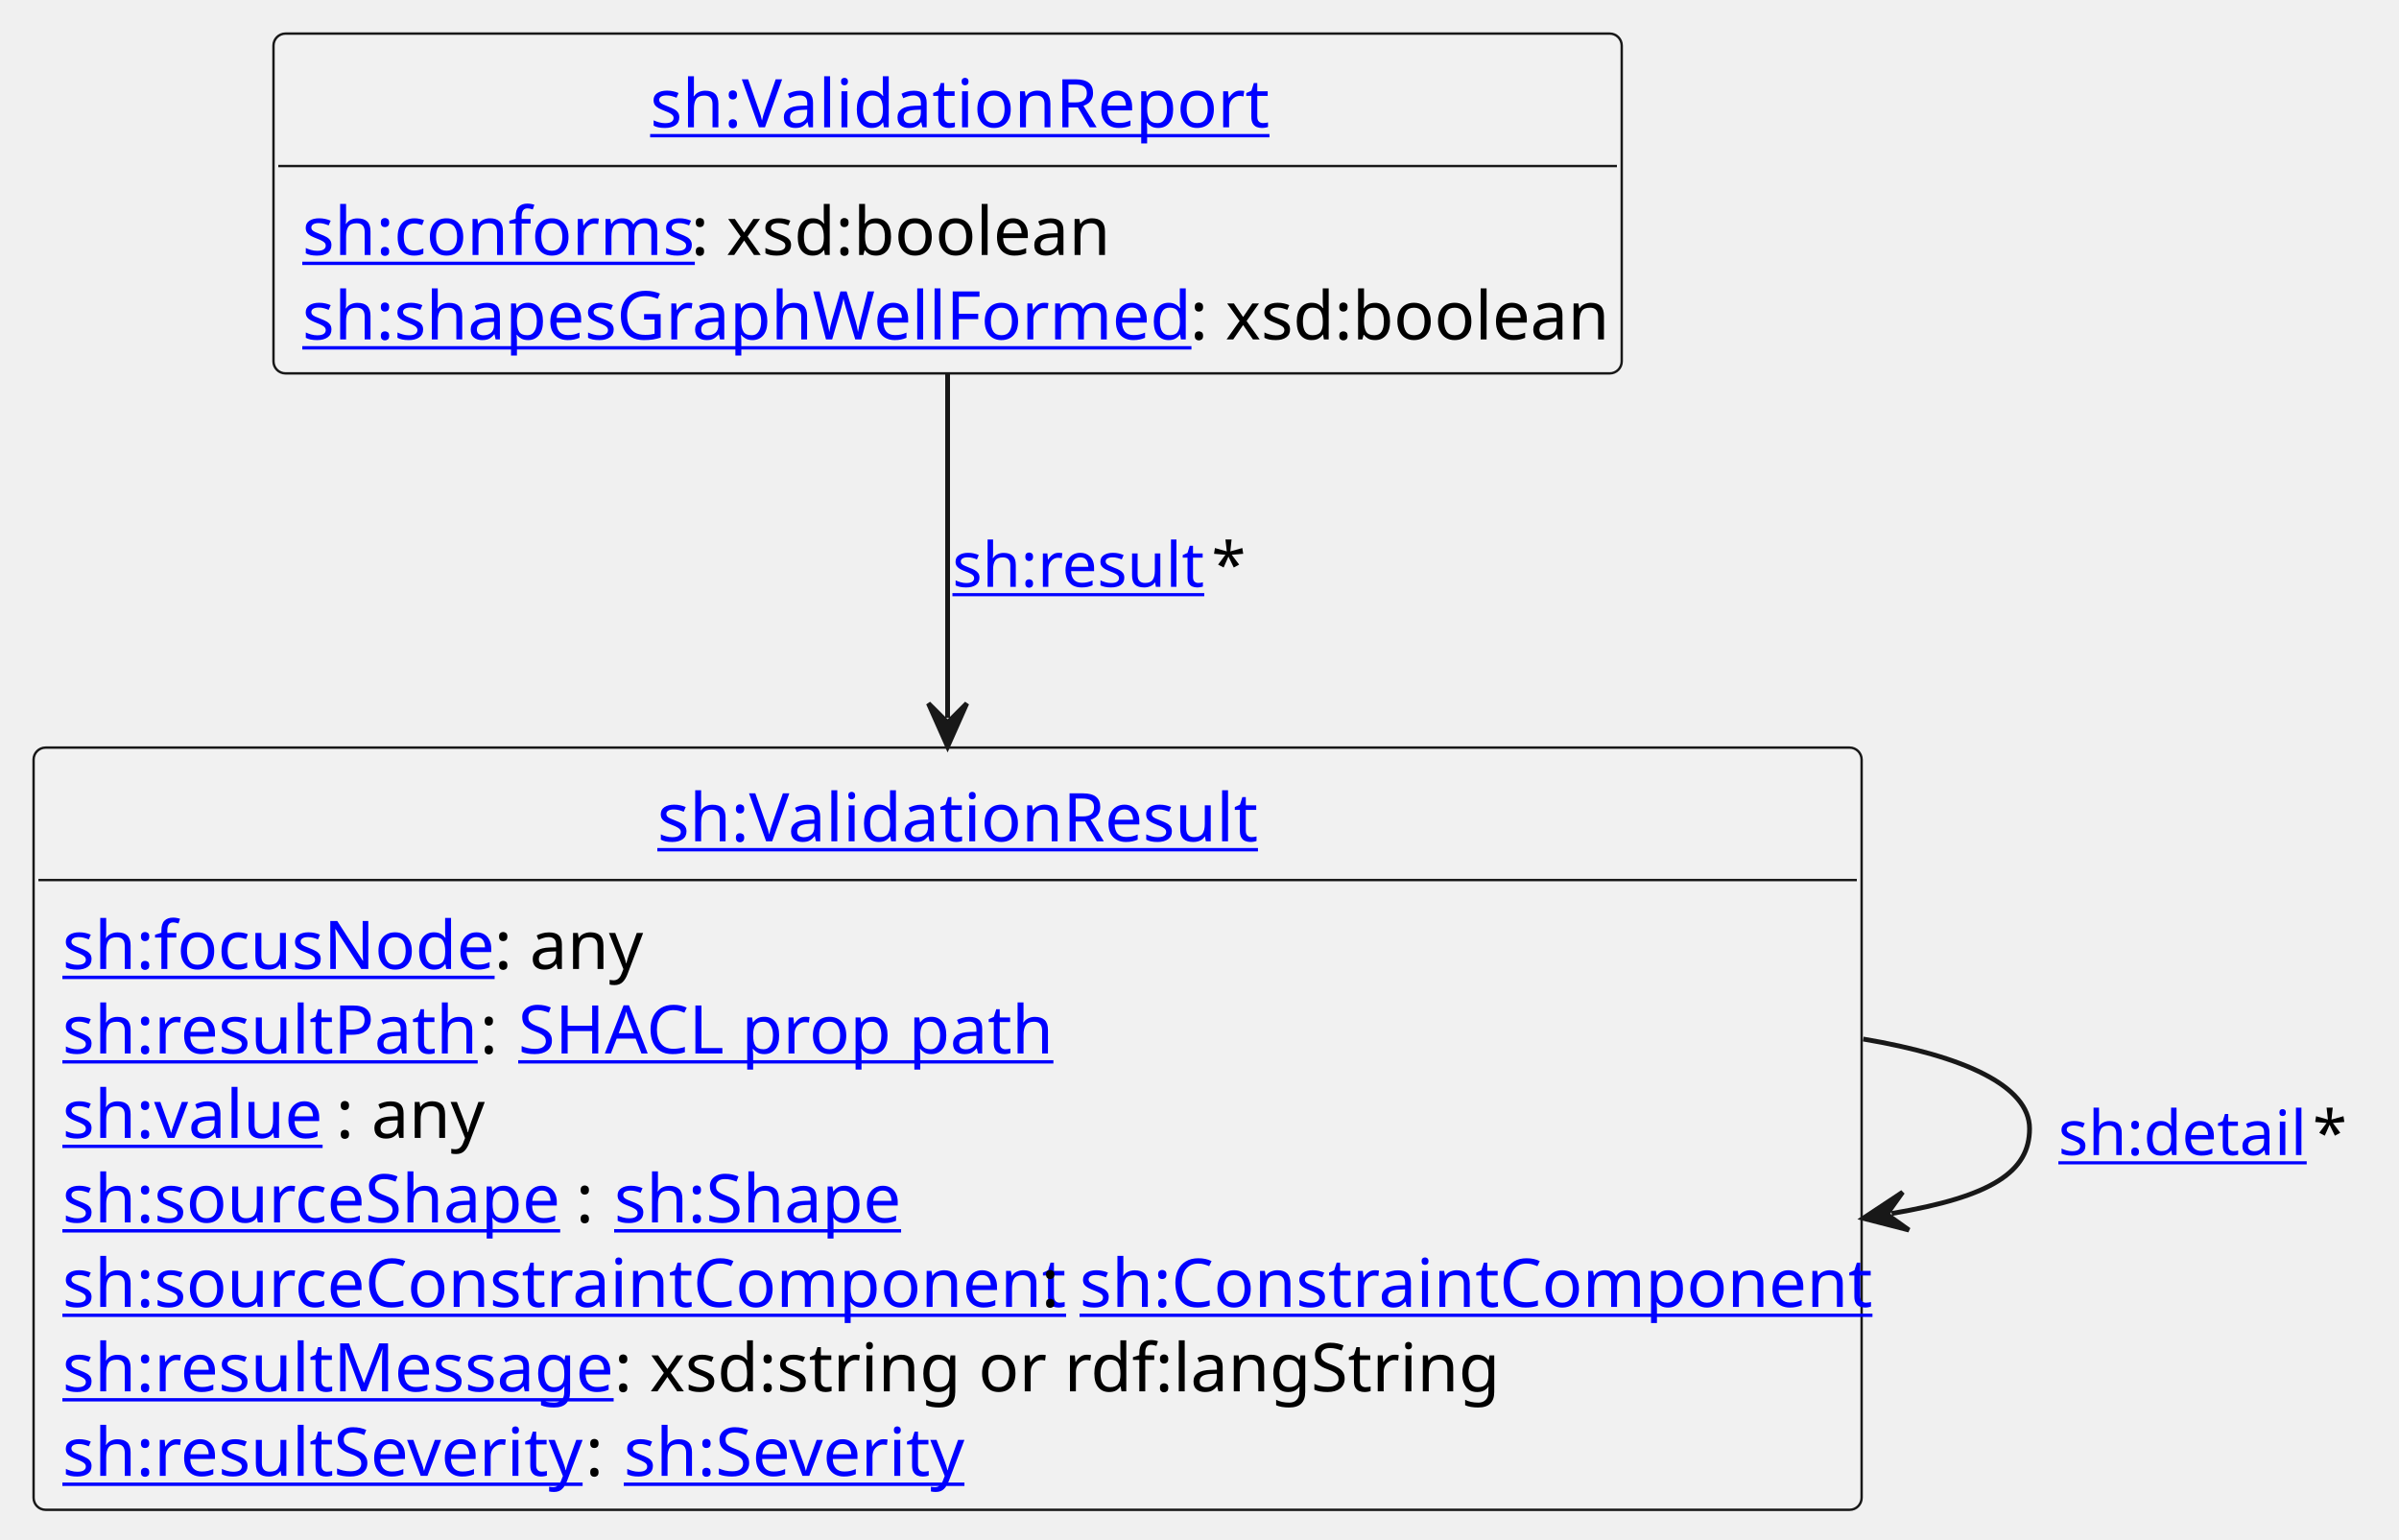
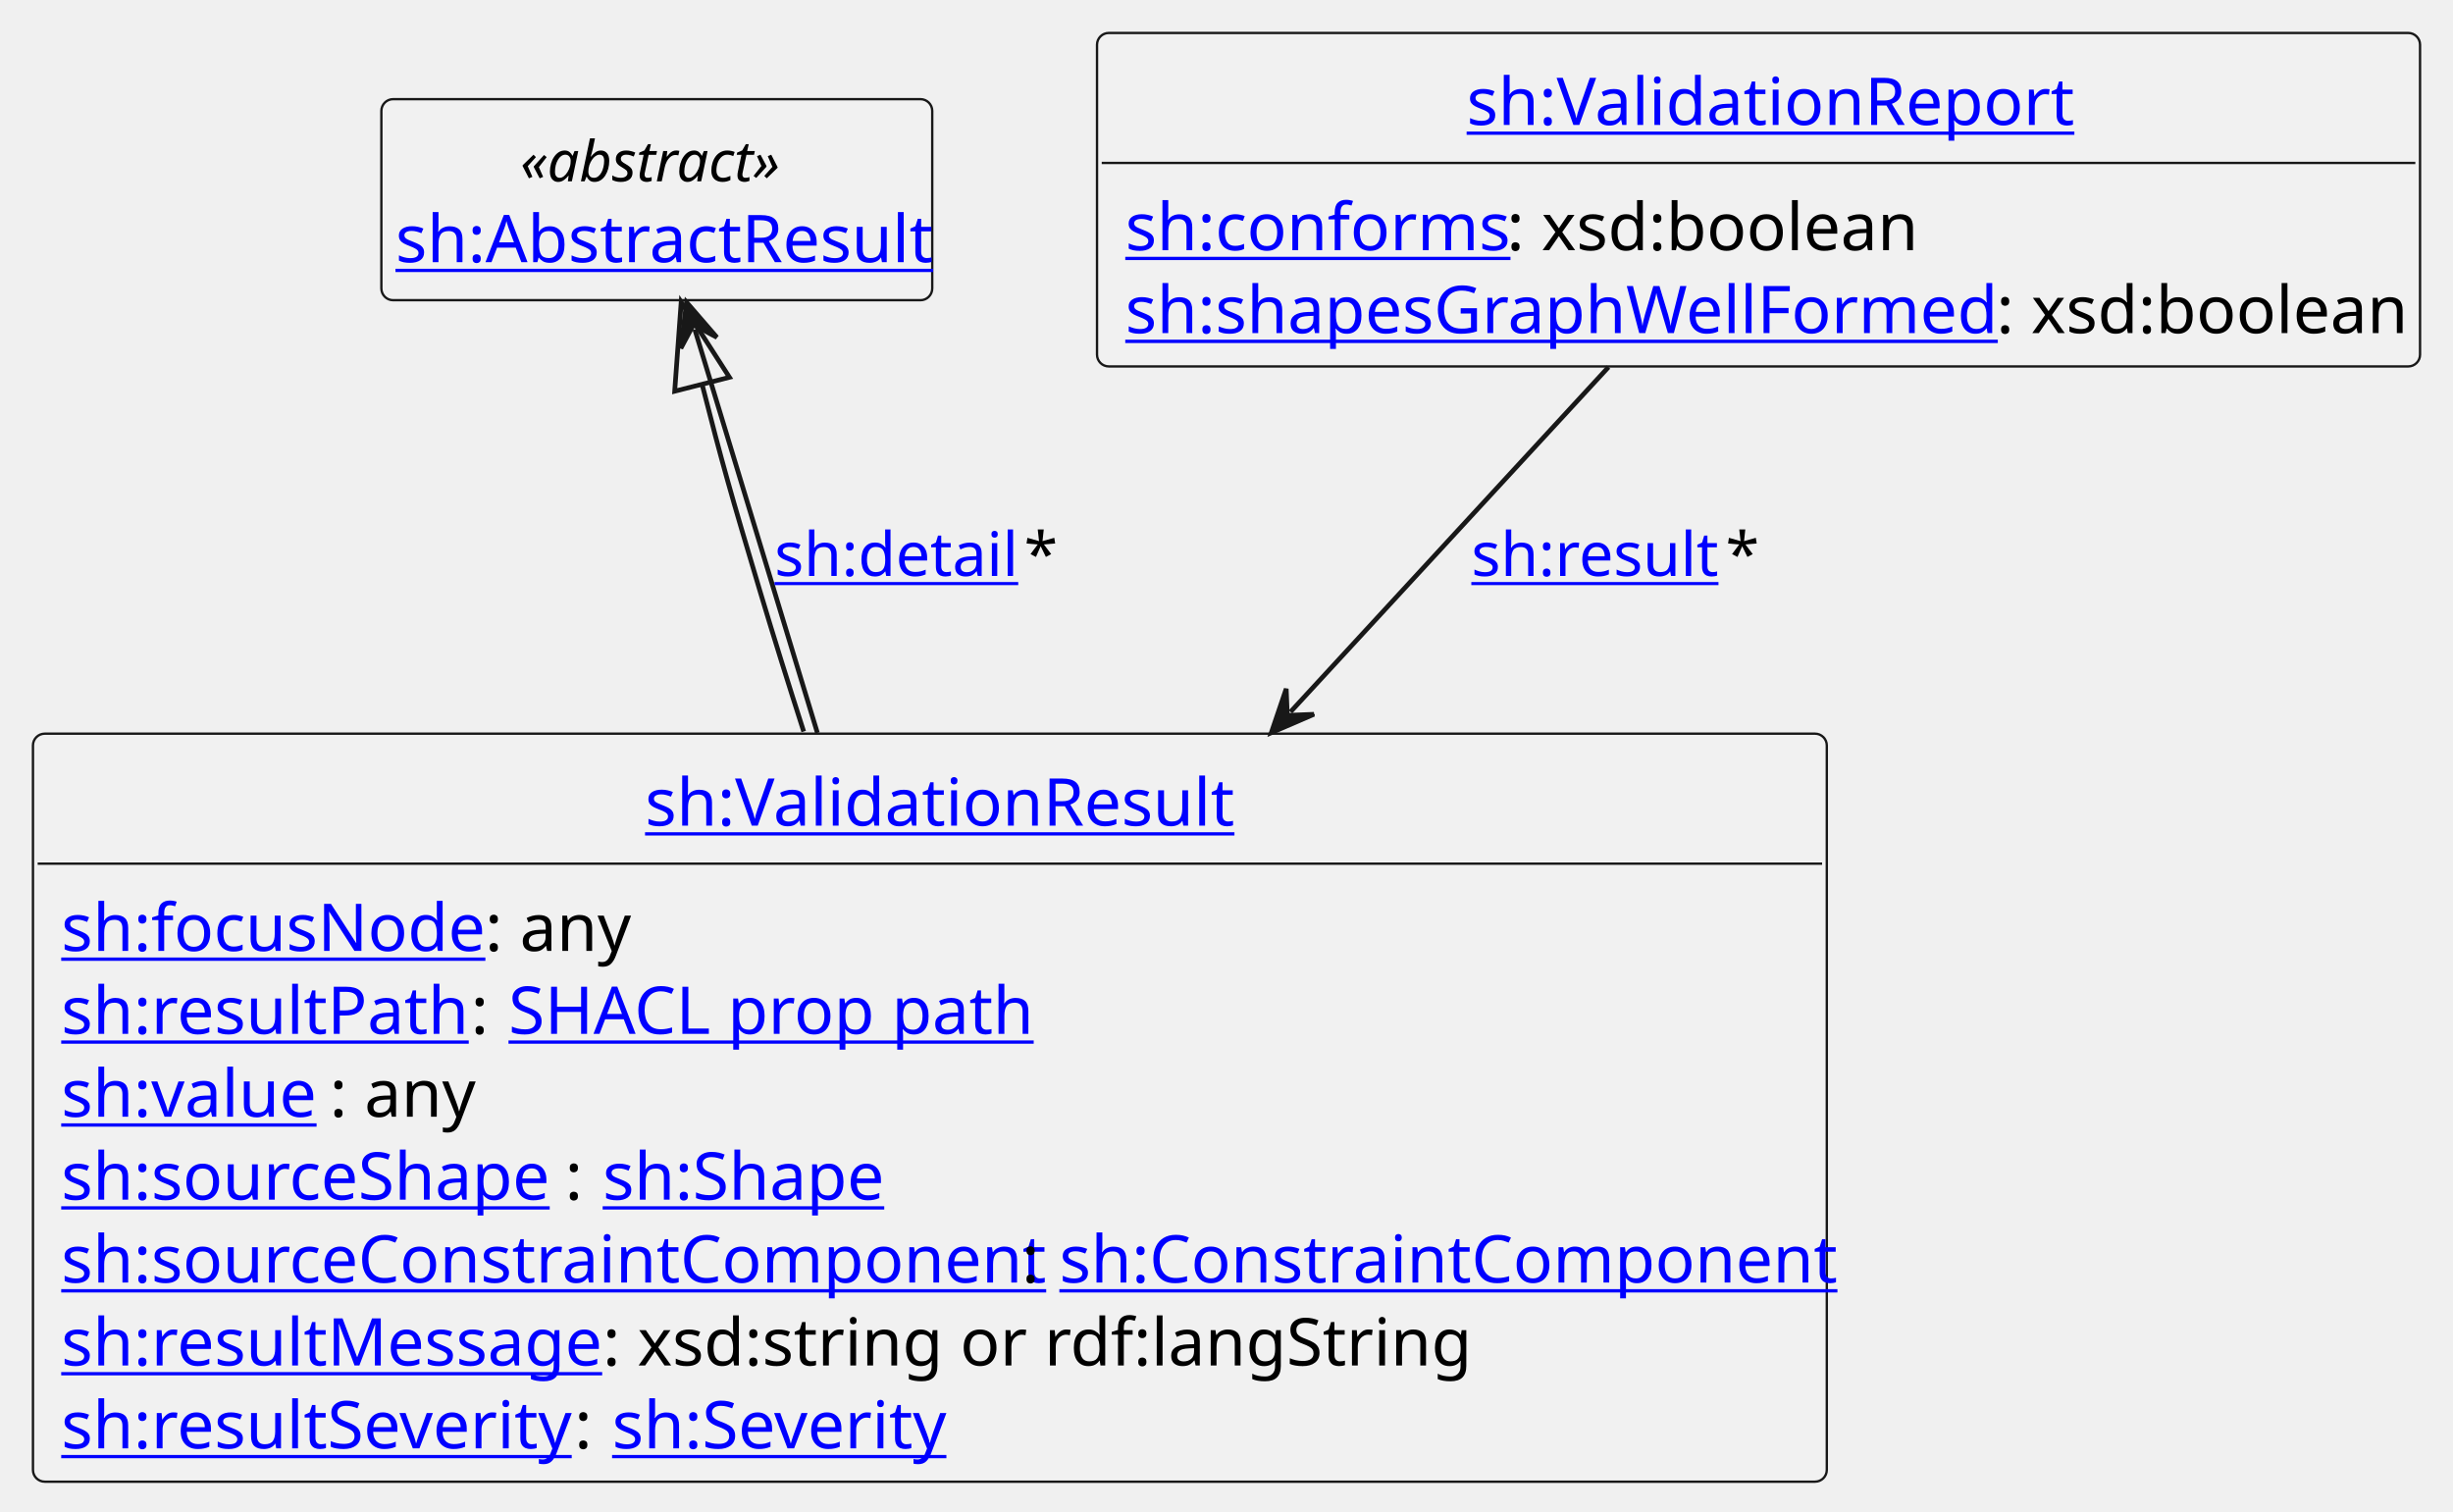
- <svg xmlns="http://www.w3.org/2000/svg" xmlns:xlink="http://www.w3.org/1999/xlink" contentStyleType="text/css" height="321px" preserveAspectRatio="none" style="width:500px;height:321px;background:#FFFFFF;" version="1.1" viewBox="0 0 500 321" width="500px" zoomAndPan="magnify">
+ <svg xmlns="http://www.w3.org/2000/svg" xmlns:xlink="http://www.w3.org/1999/xlink" contentStyleType="text/css" height="321px" preserveAspectRatio="none" style="width:521px;height:321px;background:#FFFFFF;" version="1.1" viewBox="0 0 521 321" width="521px" zoomAndPan="magnify">
  <defs>
    <style type="text/css">path:hover { stroke: #FFFFFF !important;}</style>
  </defs>
  <g>
    <a href="#results-validation-report" target="_top" title="#results-validation-report" xlink:actuate="onRequest" xlink:href="#results-validation-report" xlink:show="new" xlink:title="#results-validation-report" xlink:type="simple">
      <g id="elem_ValidationReport">
-         <rect codeLine="5" fill="#F1F1F1" height="70.828" id="ValidationReport" rx="2.5" ry="2.5" style="stroke:#181818;stroke-width:0.5;" width="281" x="57" y="7" />
-         <text fill="#0000FF" font-family="sans-serif" font-size="14" lengthAdjust="spacing" text-decoration="underline" textLength="124" x="135.5" y="26.533">sh:ValidationReport</text>
-         <line style="stroke:#181818;stroke-width:0.5;" x1="58" x2="337" y1="34.609" y2="34.609" />
+         <rect codeLine="5" fill="#F1F1F1" height="70.828" id="ValidationReport" rx="2.5" ry="2.5" style="stroke:#181818;stroke-width:0.5;" width="281" x="233" y="7" />
+         <text fill="#0000FF" font-family="sans-serif" font-size="14" lengthAdjust="spacing" text-decoration="underline" textLength="124" x="311.5" y="26.533">sh:ValidationReport</text>
+         <line style="stroke:#181818;stroke-width:0.5;" x1="234" x2="513" y1="34.609" y2="34.609" />
        <a href="#conforms" target="_top" title="#conforms" xlink:actuate="onRequest" xlink:href="#conforms" xlink:show="new" xlink:title="#conforms" xlink:type="simple">
-           <text fill="#0000FF" font-family="sans-serif" font-size="14" lengthAdjust="spacing" text-decoration="underline" textLength="77" x="63" y="53.143">sh:conforms</text>
+           <text fill="#0000FF" font-family="sans-serif" font-size="14" lengthAdjust="spacing" text-decoration="underline" textLength="77" x="239" y="53.143">sh:conforms</text>
        </a>
-         <text fill="#000000" font-family="sans-serif" font-size="14" lengthAdjust="spacing" textLength="84" x="144" y="53.143">: xsd:boolean</text>
+         <text fill="#000000" font-family="sans-serif" font-size="14" lengthAdjust="spacing" textLength="84" x="320" y="53.143">: xsd:boolean</text>
        <a href="#shapesGraphWellFormed" target="_top" title="#shapesGraphWellFormed" xlink:actuate="onRequest" xlink:href="#shapesGraphWellFormed" xlink:show="new" xlink:title="#shapesGraphWellFormed" xlink:type="simple">
-           <text fill="#0000FF" font-family="sans-serif" font-size="14" lengthAdjust="spacing" text-decoration="underline" textLength="181" x="63" y="70.752">sh:shapesGraphWellFormed</text>
+           <text fill="#0000FF" font-family="sans-serif" font-size="14" lengthAdjust="spacing" text-decoration="underline" textLength="181" x="239" y="70.752">sh:shapesGraphWellFormed</text>
        </a>
-         <text fill="#000000" font-family="sans-serif" font-size="14" lengthAdjust="spacing" textLength="84" x="248" y="70.752">: xsd:boolean</text>
+         <text fill="#000000" font-family="sans-serif" font-size="14" lengthAdjust="spacing" textLength="84" x="424" y="70.752">: xsd:boolean</text>
+       </g>
+     </a>
+     <a href="#results-validation-result" target="_top" title="#results-validation-result" xlink:actuate="onRequest" xlink:href="#results-validation-result" xlink:show="new" xlink:title="#results-validation-result" xlink:type="simple">
+       <g id="elem_AbstractResult">
+         <rect codeLine="10" fill="#F1F1F1" height="42.703" id="AbstractResult" rx="2.5" ry="2.5" style="stroke:#181818;stroke-width:0.5;" width="117" x="81" y="21.06" />
+         <text fill="#000000" font-family="sans-serif" font-size="12" font-style="italic" lengthAdjust="spacing" textLength="58" x="110.5" y="38.517">«abstract»</text>
+         <text fill="#0000FF" font-family="sans-serif" font-size="14" lengthAdjust="spacing" text-decoration="underline" textLength="111" x="84" y="55.687">sh:AbstractResult</text>
      </g>
    </a>
    <a href="#results-validation-result" target="_top" title="#results-validation-result" xlink:actuate="onRequest" xlink:href="#results-validation-result" xlink:show="new" xlink:title="#results-validation-result" xlink:type="simple">
      <g id="elem_ValidationResult">
-         <rect codeLine="10" fill="#F1F1F1" height="158.875" id="ValidationResult" rx="2.5" ry="2.5" style="stroke:#181818;stroke-width:0.5;" width="381" x="7" y="155.83" />
+         <rect codeLine="13" fill="#F1F1F1" height="158.875" id="ValidationResult" rx="2.5" ry="2.5" style="stroke:#181818;stroke-width:0.5;" width="381" x="7" y="155.83" />
        <text fill="#0000FF" font-family="sans-serif" font-size="14" lengthAdjust="spacing" text-decoration="underline" textLength="121" x="137" y="175.363">sh:ValidationResult</text>
        <line style="stroke:#181818;stroke-width:0.5;" x1="8" x2="387" y1="183.439" y2="183.439" />
        <a href="#results-focus-node" target="_top" title="#results-focus-node" xlink:actuate="onRequest" xlink:href="#results-focus-node" xlink:show="new" xlink:title="#results-focus-node" xlink:type="simple">
          <text fill="#0000FF" font-family="sans-serif" font-size="14" lengthAdjust="spacing" text-decoration="underline" textLength="86" x="13" y="201.973">sh:focusNode</text>
        </a>
        <text fill="#000000" font-family="sans-serif" font-size="14" lengthAdjust="spacing" textLength="31" x="103" y="201.973">: any</text>
        <a href="#results-path" target="_top" title="#results-path" xlink:actuate="onRequest" xlink:href="#results-path" xlink:show="new" xlink:title="#results-path" xlink:type="simple">
          <text fill="#0000FF" font-family="sans-serif" font-size="14" lengthAdjust="spacing" text-decoration="underline" textLength="83" x="13" y="219.582">sh:resultPath</text>
        </a>
        <text fill="#000000" font-family="sans-serif" font-size="14" lengthAdjust="spacing" textLength="4" x="100" y="219.582">:</text>
        <a href="#property-paths" target="_top" title="#property-paths" xlink:actuate="onRequest" xlink:href="#property-paths" xlink:show="new" xlink:title="#property-paths" xlink:type="simple">
          <text fill="#0000FF" font-family="sans-serif" font-size="14" lengthAdjust="spacing" text-decoration="underline" textLength="110" x="108" y="219.582">SHACL prop path</text>
        </a>
        <a href="#results-value" target="_top" title="#results-value" xlink:actuate="onRequest" xlink:href="#results-value" xlink:show="new" xlink:title="#results-value" xlink:type="simple">
          <text fill="#0000FF" font-family="sans-serif" font-size="14" lengthAdjust="spacing" text-decoration="underline" textLength="53" x="13" y="237.191">sh:value</text>
        </a>
        <text fill="#000000" font-family="sans-serif" font-size="14" lengthAdjust="spacing" textLength="31" x="70" y="237.191">: any</text>
        <a href="#results-source-shape" target="_top" title="#results-source-shape" xlink:actuate="onRequest" xlink:href="#results-source-shape" xlink:show="new" xlink:title="#results-source-shape" xlink:type="simple">
          <text fill="#0000FF" font-family="sans-serif" font-size="14" lengthAdjust="spacing" text-decoration="underline" textLength="103" x="13" y="254.801">sh:sourceShape</text>
        </a>
        <text fill="#000000" font-family="sans-serif" font-size="14" lengthAdjust="spacing" textLength="4" x="120" y="254.801">:</text>
        <a href="#shapes" target="_top" title="#shapes" xlink:actuate="onRequest" xlink:href="#shapes" xlink:show="new" xlink:title="#shapes" xlink:type="simple">
          <text fill="#0000FF" font-family="sans-serif" font-size="14" lengthAdjust="spacing" text-decoration="underline" textLength="60" x="128" y="254.801">sh:Shape</text>
        </a>
        <a href="#results-source-constraint-component" target="_top" title="#results-source-constraint-component" xlink:actuate="onRequest" xlink:href="#results-source-constraint-component" xlink:show="new" xlink:title="#results-source-constraint-component" xlink:type="simple">
          <text fill="#0000FF" font-family="sans-serif" font-size="14" lengthAdjust="spacing" text-decoration="underline" textLength="200" x="13" y="272.41">sh:sourceConstraintComponent</text>
        </a>
        <text fill="#000000" font-family="sans-serif" font-size="14" lengthAdjust="spacing" textLength="4" x="217" y="272.41">:</text>
        <a href="#dfn-constraint-component" target="_top" title="#dfn-constraint-component" xlink:actuate="onRequest" xlink:href="#dfn-constraint-component" xlink:show="new" xlink:title="#dfn-constraint-component" xlink:type="simple">
          <text fill="#0000FF" font-family="sans-serif" font-size="14" lengthAdjust="spacing" text-decoration="underline" textLength="157" x="225" y="272.41">sh:ConstraintComponent</text>
        </a>
        <a href="#results-message" target="_top" title="#results-message" xlink:actuate="onRequest" xlink:href="#results-message" xlink:show="new" xlink:title="#results-message" xlink:type="simple">
          <text fill="#0000FF" font-family="sans-serif" font-size="14" lengthAdjust="spacing" text-decoration="underline" textLength="111" x="13" y="290.019">sh:resultMessage</text>
        </a>
        <text fill="#000000" font-family="sans-serif" font-size="14" lengthAdjust="spacing" textLength="174" x="128" y="290.019">: xsd:string or rdf:langString</text>
        <a href="#results-severity" target="_top" title="#results-severity" xlink:actuate="onRequest" xlink:href="#results-severity" xlink:show="new" xlink:title="#results-severity" xlink:type="simple">
          <text fill="#0000FF" font-family="sans-serif" font-size="14" lengthAdjust="spacing" text-decoration="underline" textLength="105" x="13" y="307.629">sh:resultSeverity</text>
        </a>
        <text fill="#000000" font-family="sans-serif" font-size="14" lengthAdjust="spacing" textLength="4" x="122" y="307.629">:</text>
        <a href="#severity" target="_top" title="#severity" xlink:actuate="onRequest" xlink:href="#severity" xlink:show="new" xlink:title="#severity" xlink:type="simple">
          <text fill="#0000FF" font-family="sans-serif" font-size="14" lengthAdjust="spacing" text-decoration="underline" textLength="70" x="130" y="307.629">sh:Severity</text>
        </a>
      </g>
    </a>
    <g id="link_ValidationReport_ValidationResult">
-       <path codeLine="20" d="M197.5,77.97 C197.5,99.67 197.5,122.58 197.5,149.62 " fill="none" id="ValidationReport-to-ValidationResult" style="stroke:#181818;stroke-width:1.0;" />
-       <polygon fill="#181818" points="197.5,155.62,201.5,146.62,197.5,150.62,193.5,146.62,197.5,155.62" style="stroke:#181818;stroke-width:1.0;" />
+       <path codeLine="23" d="M341.63,77.97 C321.62,99.67 299.028,124.17 274.088,151.21 " fill="none" id="ValidationReport-to-ValidationResult" style="stroke:#181818;stroke-width:1.0;" />
+       <polygon fill="#181818" points="270.02,155.62,279.062,151.716,273.41,151.945,273.182,146.292,270.02,155.62" style="stroke:#181818;stroke-width:1.0;" />
      <a href="#result" target="_top" title="#result" xlink:actuate="onRequest" xlink:href="#result" xlink:show="new" xlink:title="#result" xlink:type="simple">
-         <text fill="#0000FF" font-family="sans-serif" font-size="13" lengthAdjust="spacing" text-decoration="underline" textLength="50" x="198.5" y="122.325">sh:result</text>
+         <text fill="#0000FF" font-family="sans-serif" font-size="13" lengthAdjust="spacing" text-decoration="underline" textLength="50" x="312.5" y="122.325">sh:result</text>
      </a>
-       <text fill="#000000" font-family="sans-serif" font-size="13" lengthAdjust="spacing" textLength="5" x="252.5" y="122.325">*</text>
+       <text fill="#000000" font-family="sans-serif" font-size="13" lengthAdjust="spacing" textLength="5" x="366.5" y="122.325">*</text>
    </g>
-     <g id="link_ValidationResult_ValidationResult">
-       <path codeLine="21" d="M388.33,216.58 C409.4,220.13 423,226.36 423,235.26 C423,244.17 415.317,249.406 394.247,252.946 " fill="none" id="ValidationResult-to-ValidationResult" style="stroke:#181818;stroke-width:1.0;" />
-       <polygon fill="#181818" points="388.33,253.94,397.868,256.394,393.261,253.112,396.543,248.504,388.33,253.94" style="stroke:#181818;stroke-width:1.0;" />
+     <g id="link_AbstractResult_ValidationResult">
+       <path codeLine="24" d="M149.114,81.615 C153.364,98.335 155.26,104.97 161.5,125.83 C164.37,135.42 167.51,145.45 170.7,155.37 " fill="none" id="AbstractResult-backto-ValidationResult" style="stroke:#181818;stroke-width:1.0;" />
+       <polygon fill="none" points="144.68,64.17,143.299,83.093,154.929,80.137,144.68,64.17" style="stroke:#181818;stroke-width:1.0;" />
+     </g>
+     <g id="link_AbstractResult_ValidationResult">
+       <path codeLine="25" d="M147.563,69.941 C154.253,91.971 163.49,122.36 173.61,155.67 " fill="none" id="AbstractResult-backto-ValidationResult-1" style="stroke:#181818;stroke-width:1.0;" />
+       <polygon fill="#181818" points="145.82,64.2,144.608,73.974,147.273,68.984,152.263,71.649,145.82,64.2" style="stroke:#181818;stroke-width:1.0;" />
      <a href="#results-detail" target="_top" title="#results-detail" xlink:actuate="onRequest" xlink:href="#results-detail" xlink:show="new" xlink:title="#results-detail" xlink:type="simple">
-         <text fill="#0000FF" font-family="sans-serif" font-size="13" lengthAdjust="spacing" text-decoration="underline" textLength="49" x="429" y="240.755">sh:detail</text>
+         <text fill="#0000FF" font-family="sans-serif" font-size="13" lengthAdjust="spacing" text-decoration="underline" textLength="49" x="164.5" y="122.325">sh:detail</text>
      </a>
-       <text fill="#000000" font-family="sans-serif" font-size="13" lengthAdjust="spacing" textLength="5" x="482" y="240.755">*</text>
+       <text fill="#000000" font-family="sans-serif" font-size="13" lengthAdjust="spacing" textLength="5" x="217.5" y="122.325">*</text>
    </g>
  </g>
</svg>
